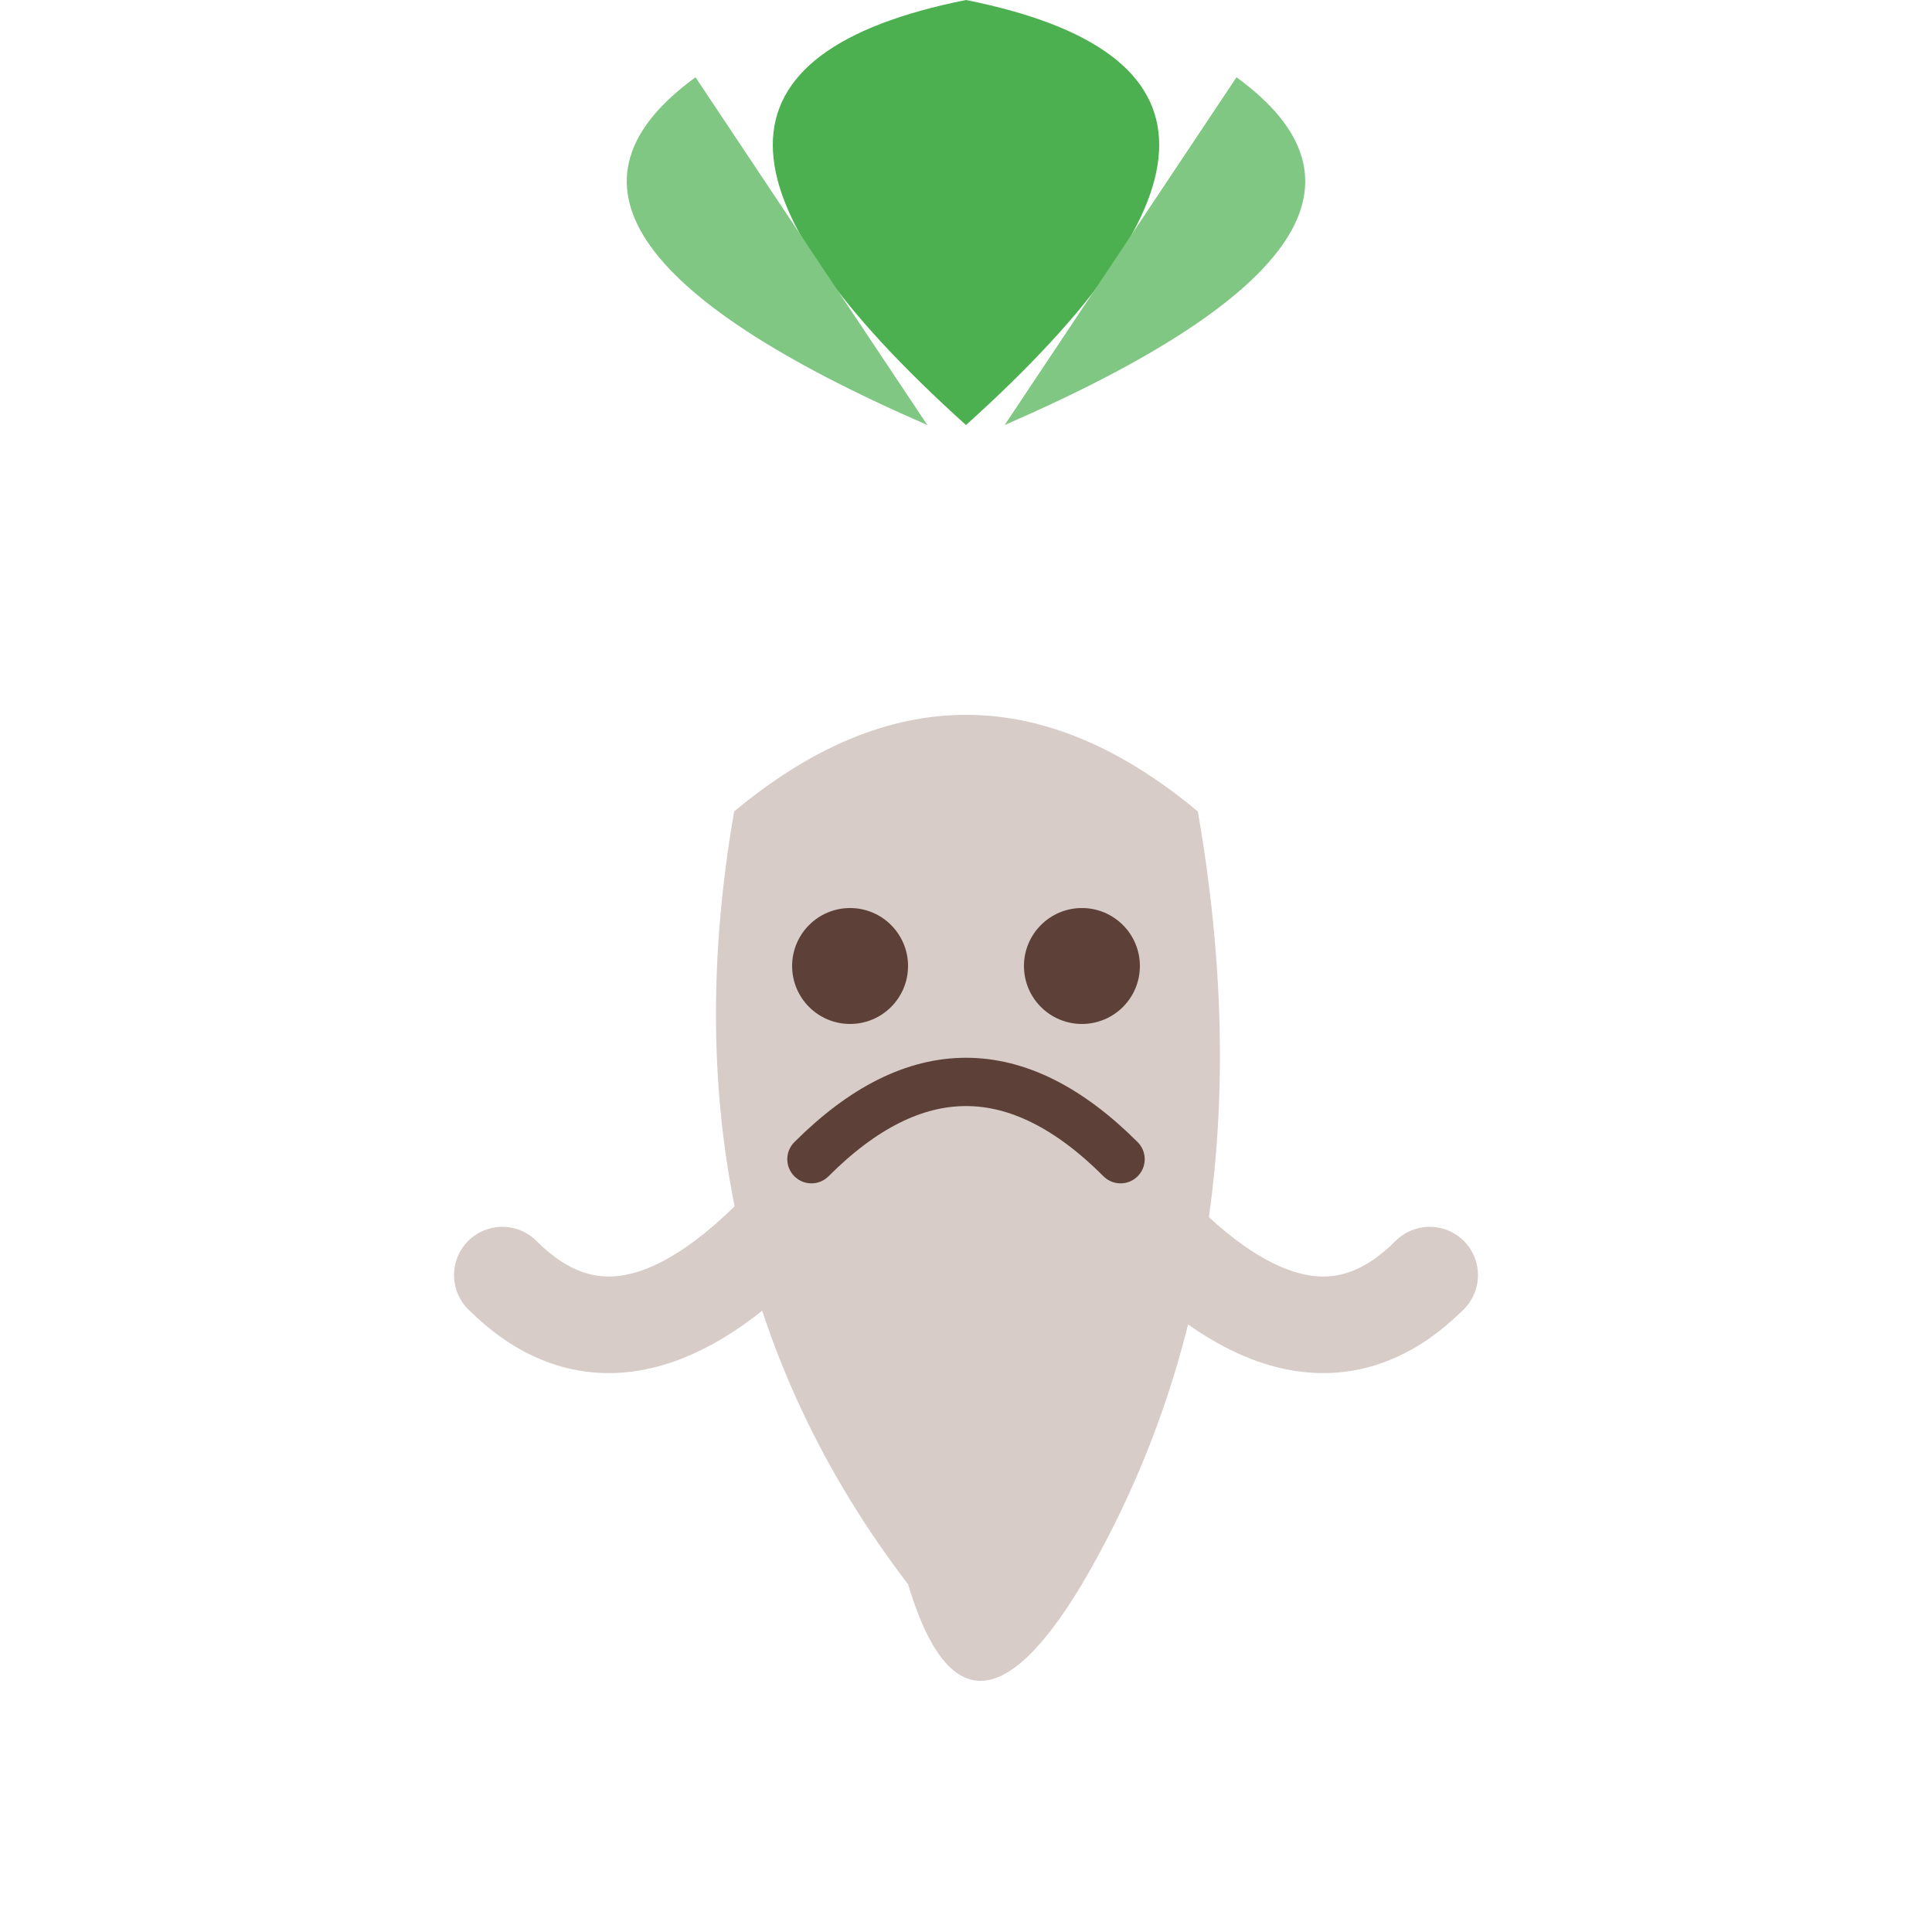
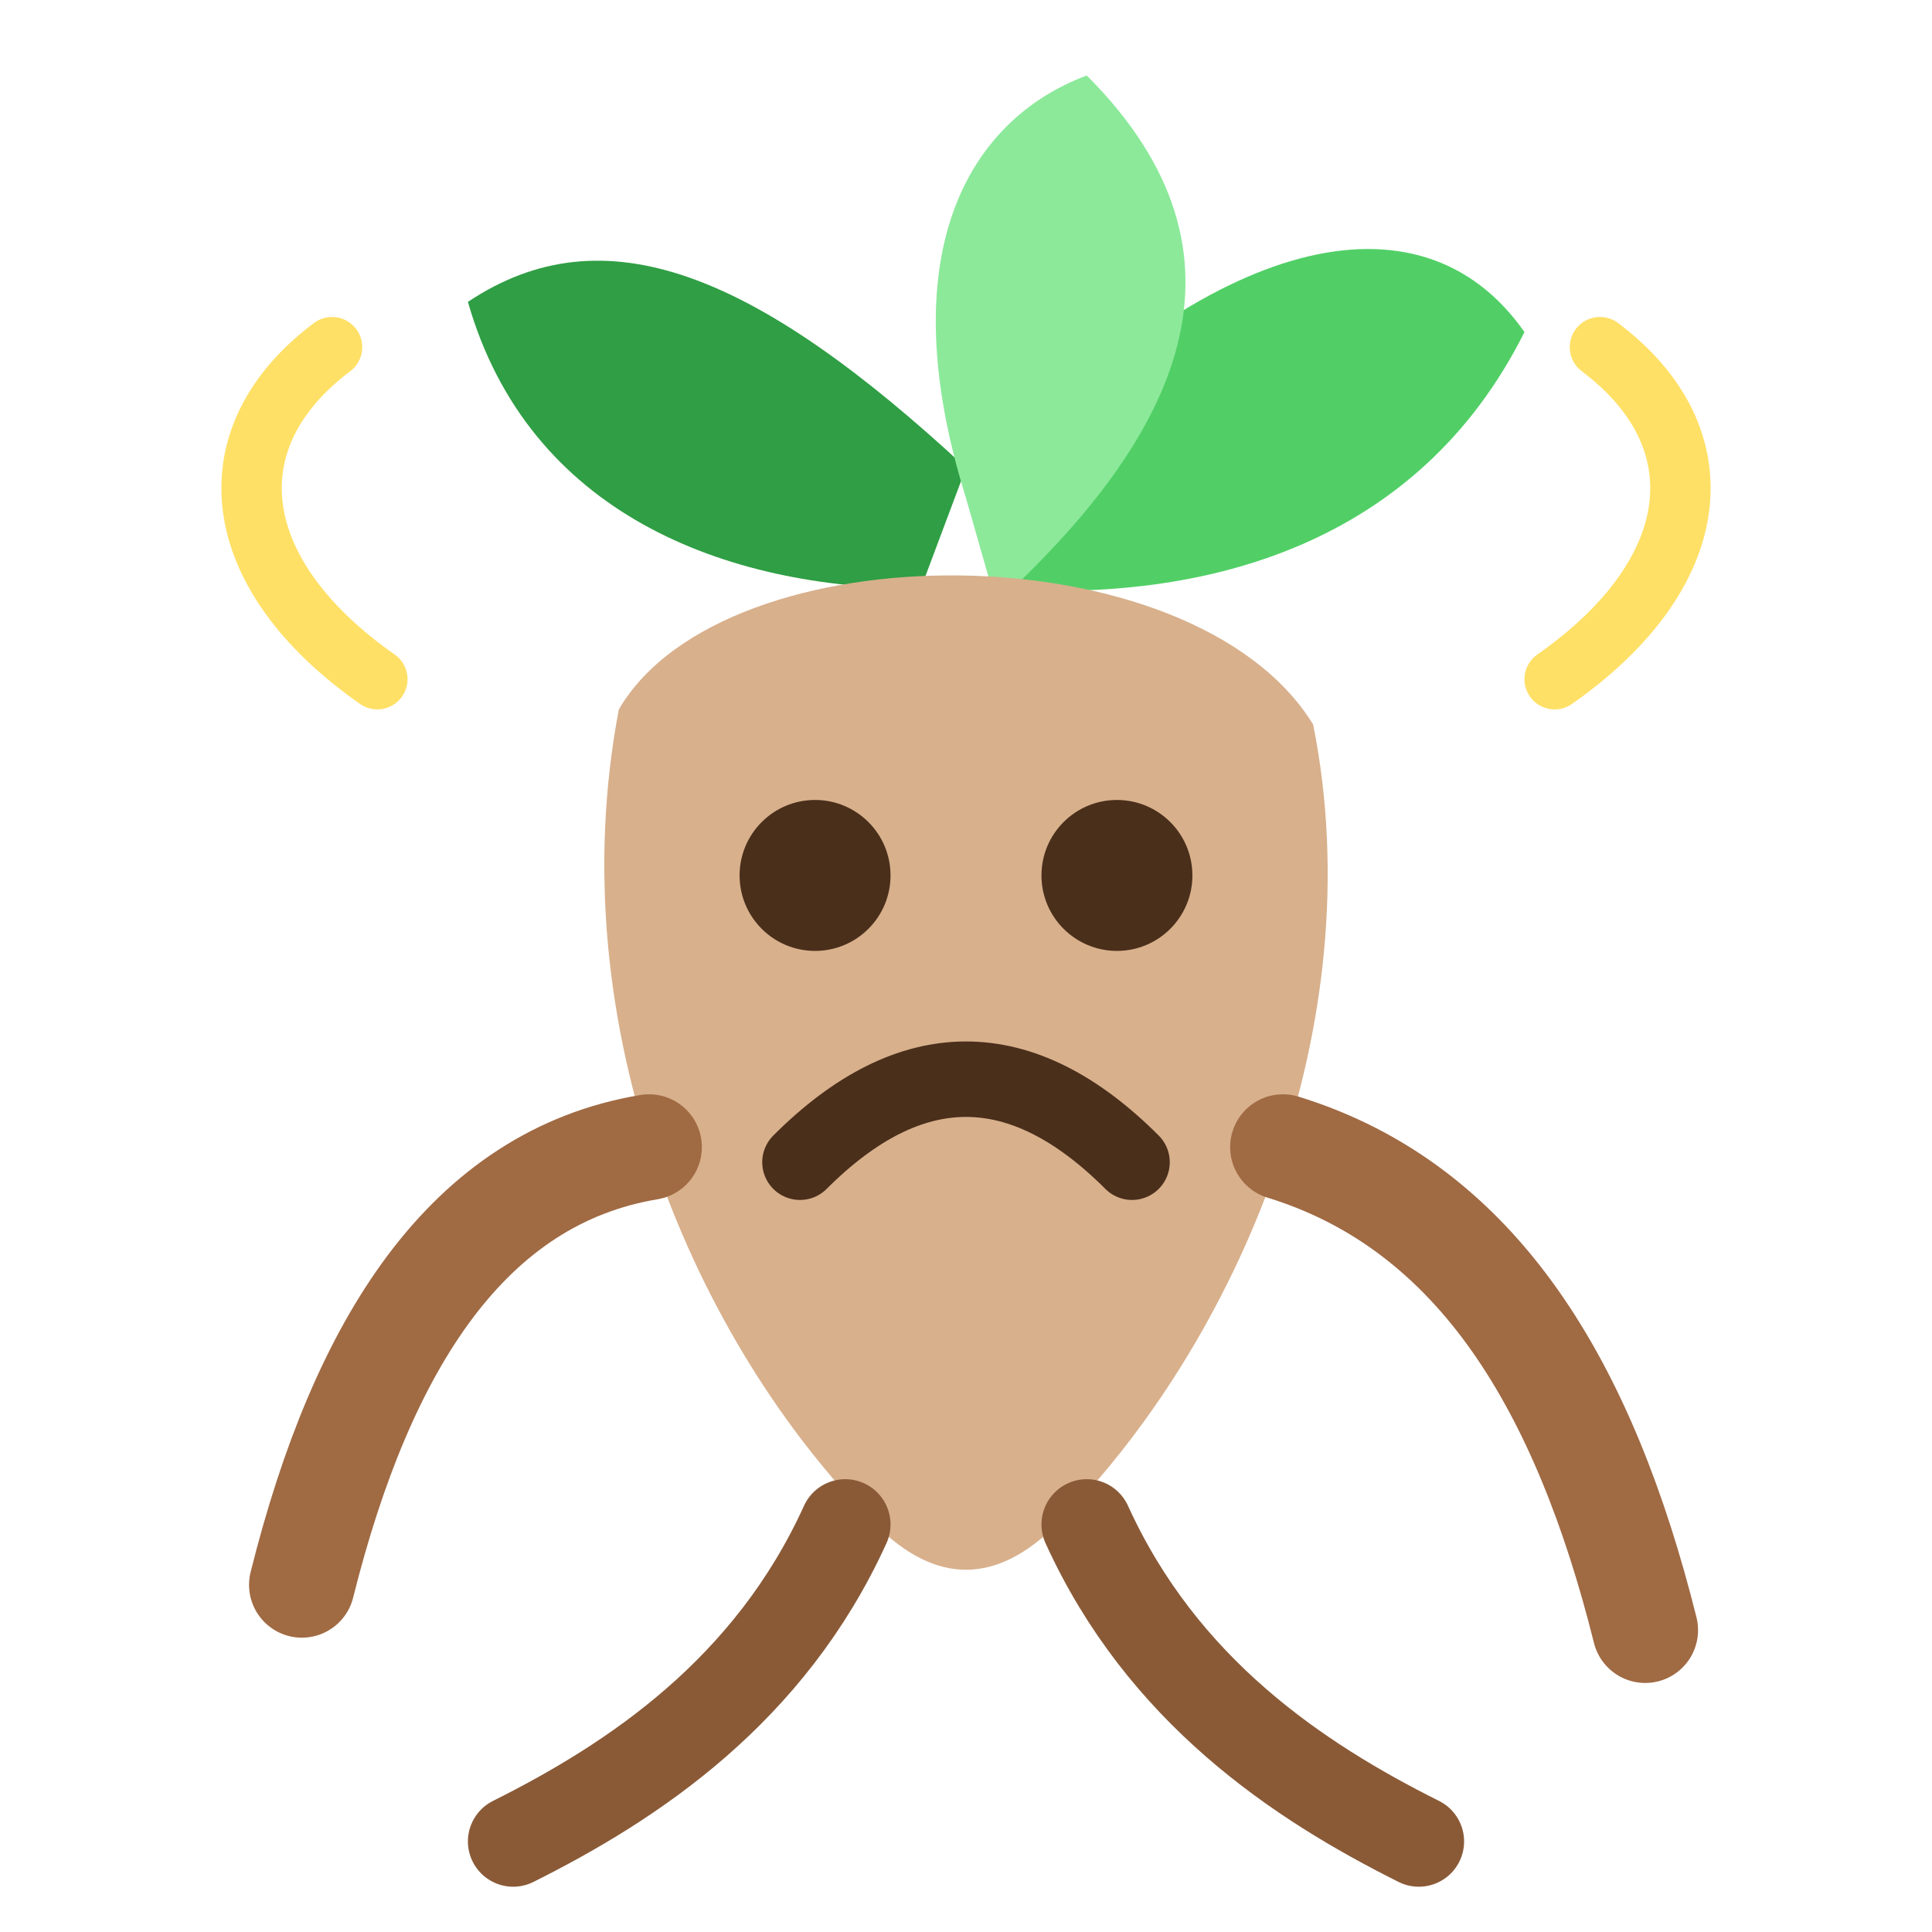
- <svg xmlns="http://www.w3.org/2000/svg" viewBox="0 0 100 100">
-   <path d="M50,22 Q30,4 50,0 Q70,4 50,22" fill="#4caf50" />
-   <path d="M48,22 Q25,12 36,4 M52,22 Q75,12 64,4" fill="#81c784" />
-   <path d="M38,42 Q50,32 62,42 Q66,65 56,82 Q50,92 47,82 Q34,65 38,42" fill="#d7ccc8" />
-   <path d="M40,64 Q32,72 26,66 M60,64 Q68,72 74,66" stroke="#d7ccc8" stroke-width="5" stroke-linecap="round" fill="none" />
-   <circle cx="44" cy="50" r="3" fill="#5d4037" />
-   <circle cx="56" cy="50" r="3" fill="#5d4037" />
-   <path d="M42,60 Q50,52 58,60" stroke="#5d4037" stroke-width="2.5" fill="none" stroke-linecap="round" />
+ <svg xmlns="http://www.w3.org/2000/svg" viewBox="0 0 128 128" width="128" height="128">
+   <path d="M64 31 C50 18 40 14 31 20 C35 34 48 39 61 39 Z" fill="#2f9e44" />
+   <path d="M66 31 C80 16 94 12 101 22 C94 36 80 40 66 39 Z" fill="#51cf66" />
+   <path d="M64 33 C59 17 64 8 72 5 C84 17 78 29 66 40 Z" fill="#8ce99a" />
+   <path d="M41 47 C48 35 79 35 87 48 C91 68 82 89 70 101 C66 105 62 105 58 101 C46 89 37 68 41 47 Z" fill="#d8b08c" />
+   <path d="M43 76 C31 78 24 89 20 105" stroke="#a06a43" stroke-width="7" fill="none" stroke-linecap="round" />
+   <path d="M85 76 C98 80 105 92 109 108" stroke="#a06a43" stroke-width="7" fill="none" stroke-linecap="round" />
+   <path d="M56 101 C51 112 42 118 34 122" stroke="#8a5a37" stroke-width="6" fill="none" stroke-linecap="round" />
+   <path d="M72 101 C77 112 86 118 94 122" stroke="#8a5a37" stroke-width="6" fill="none" stroke-linecap="round" />
+   <circle cx="54" cy="58" r="5" fill="#4a2f1b" />
+   <circle cx="74" cy="58" r="5" fill="#4a2f1b" />
+   <path d="M53 77 Q64 66 75 77" stroke="#4a2f1b" stroke-width="5" fill="none" stroke-linecap="round" />
+   <path d="M25 45 C15 38 14 29 22 23" stroke="#ffe066" stroke-width="4" fill="none" stroke-linecap="round" />
+   <path d="M103 45 C113 38 114 29 106 23" stroke="#ffe066" stroke-width="4" fill="none" stroke-linecap="round" />
</svg>
